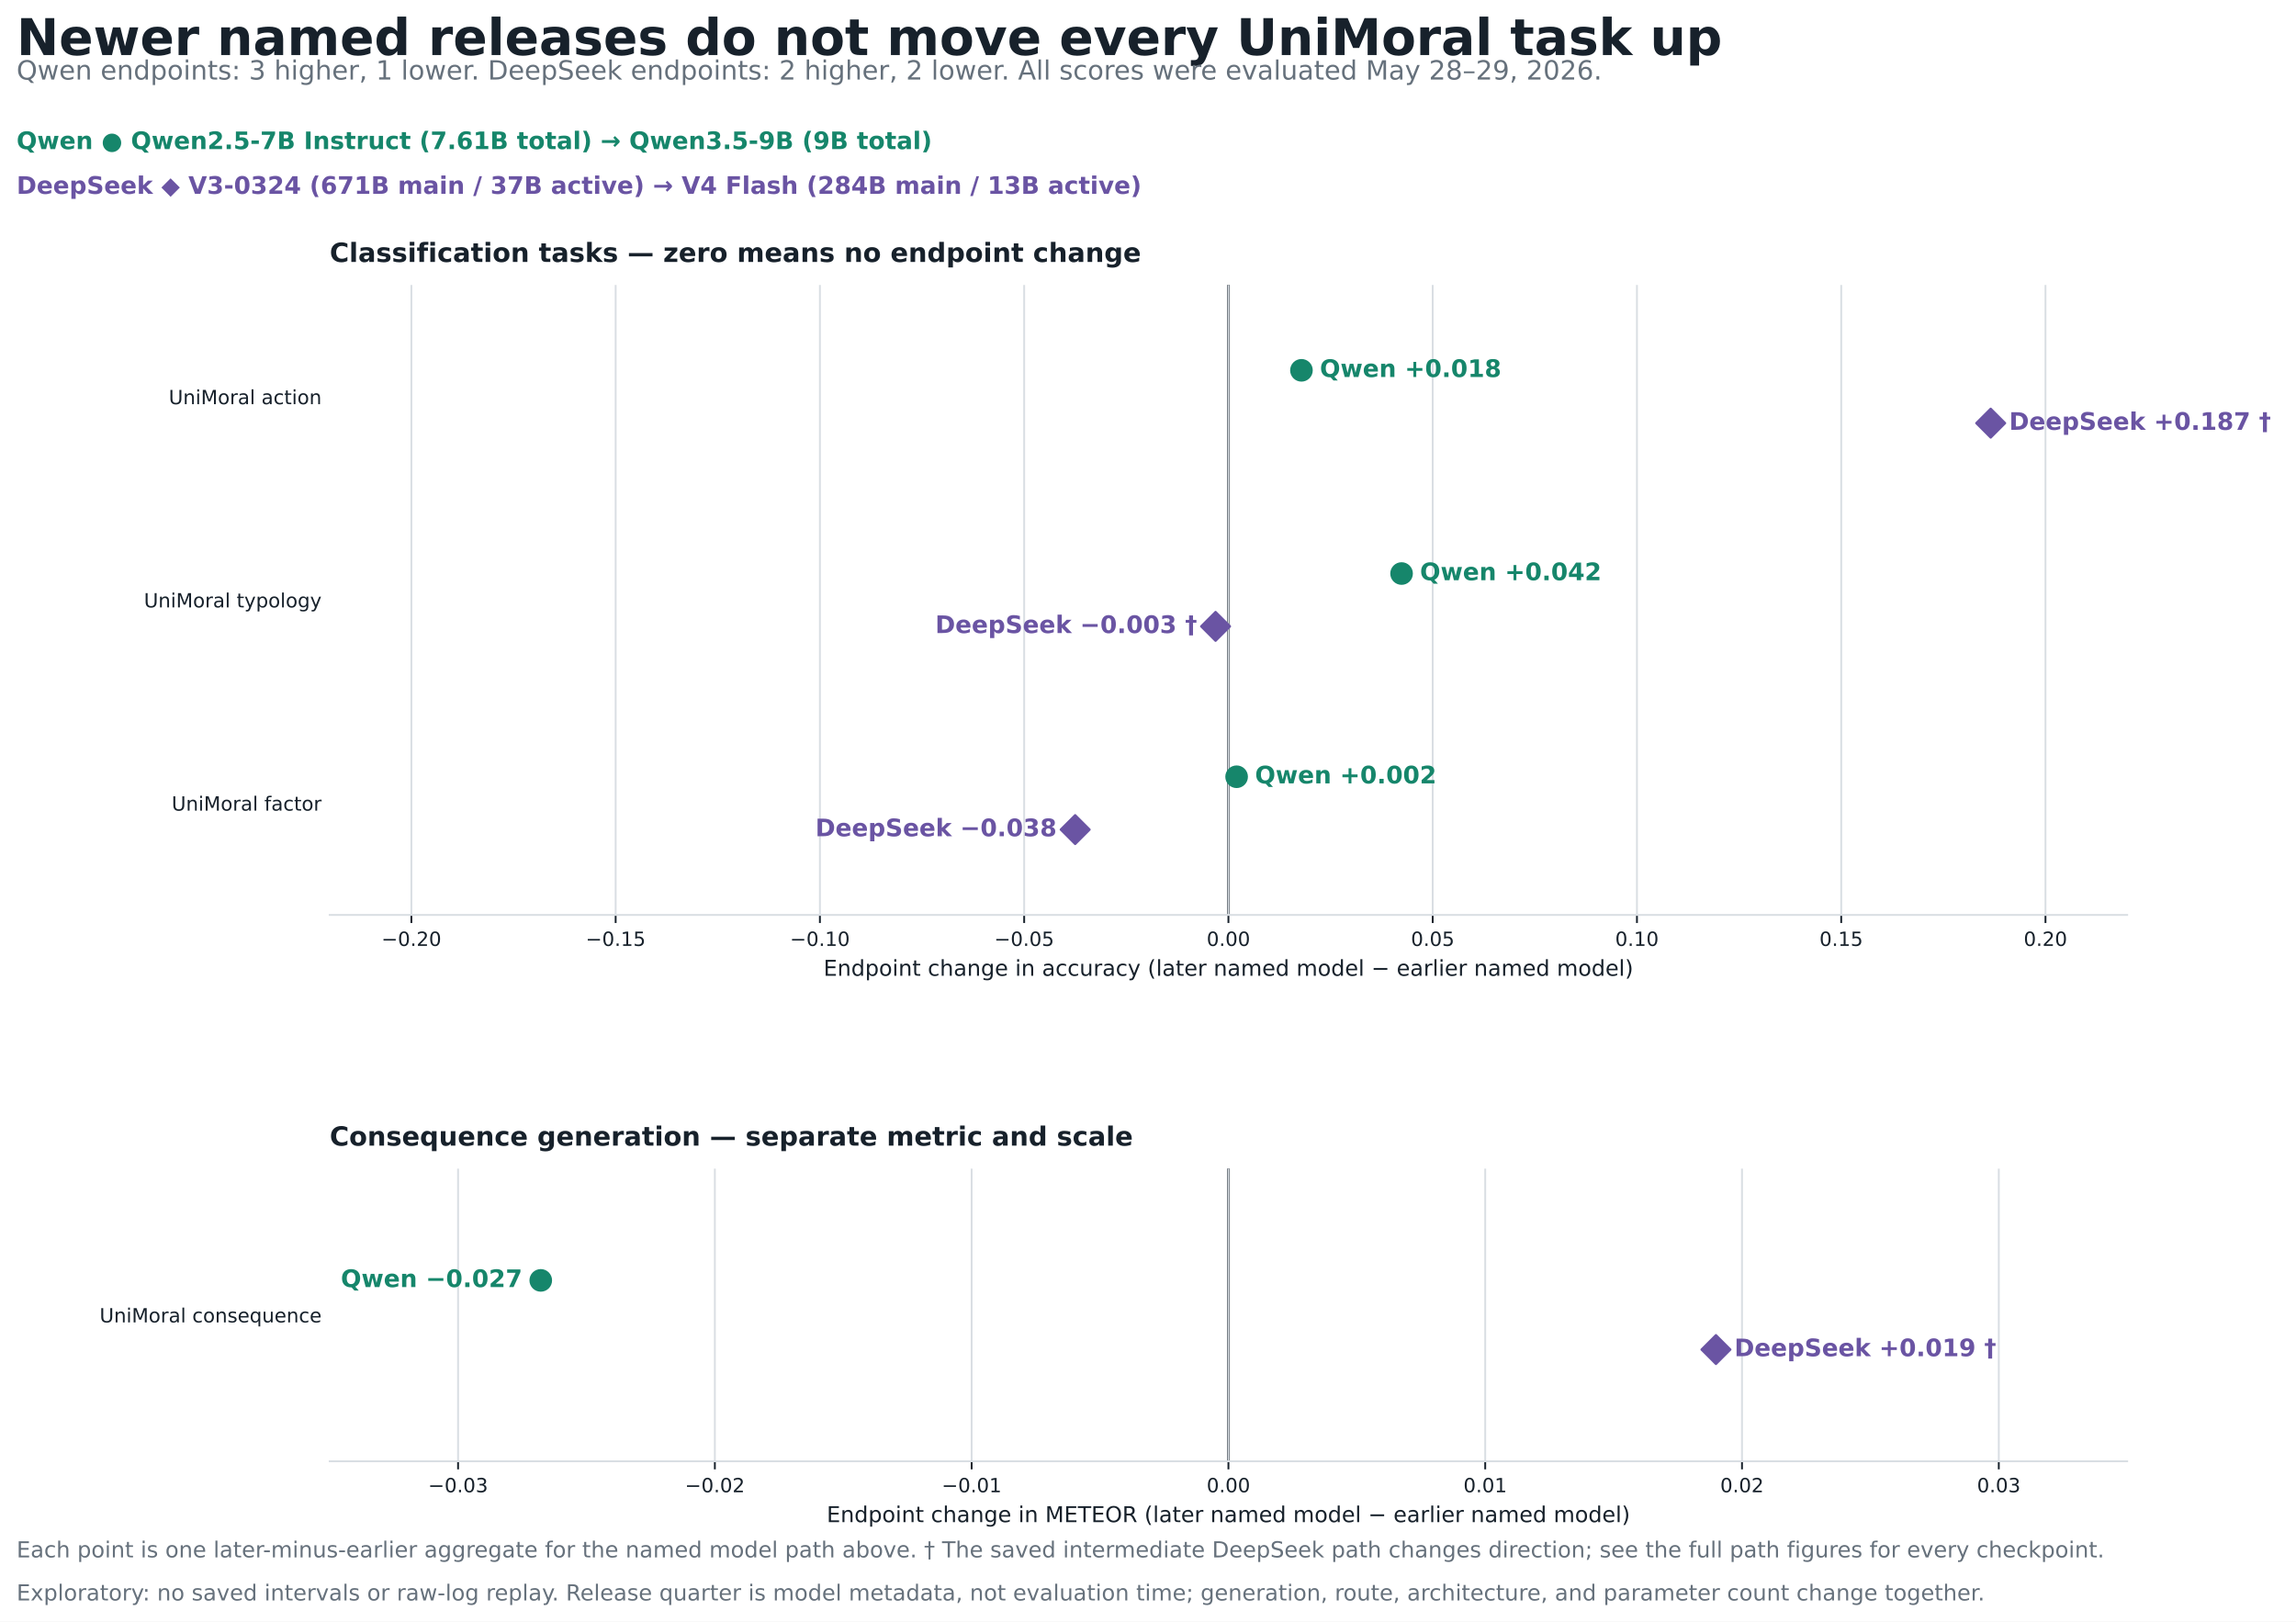
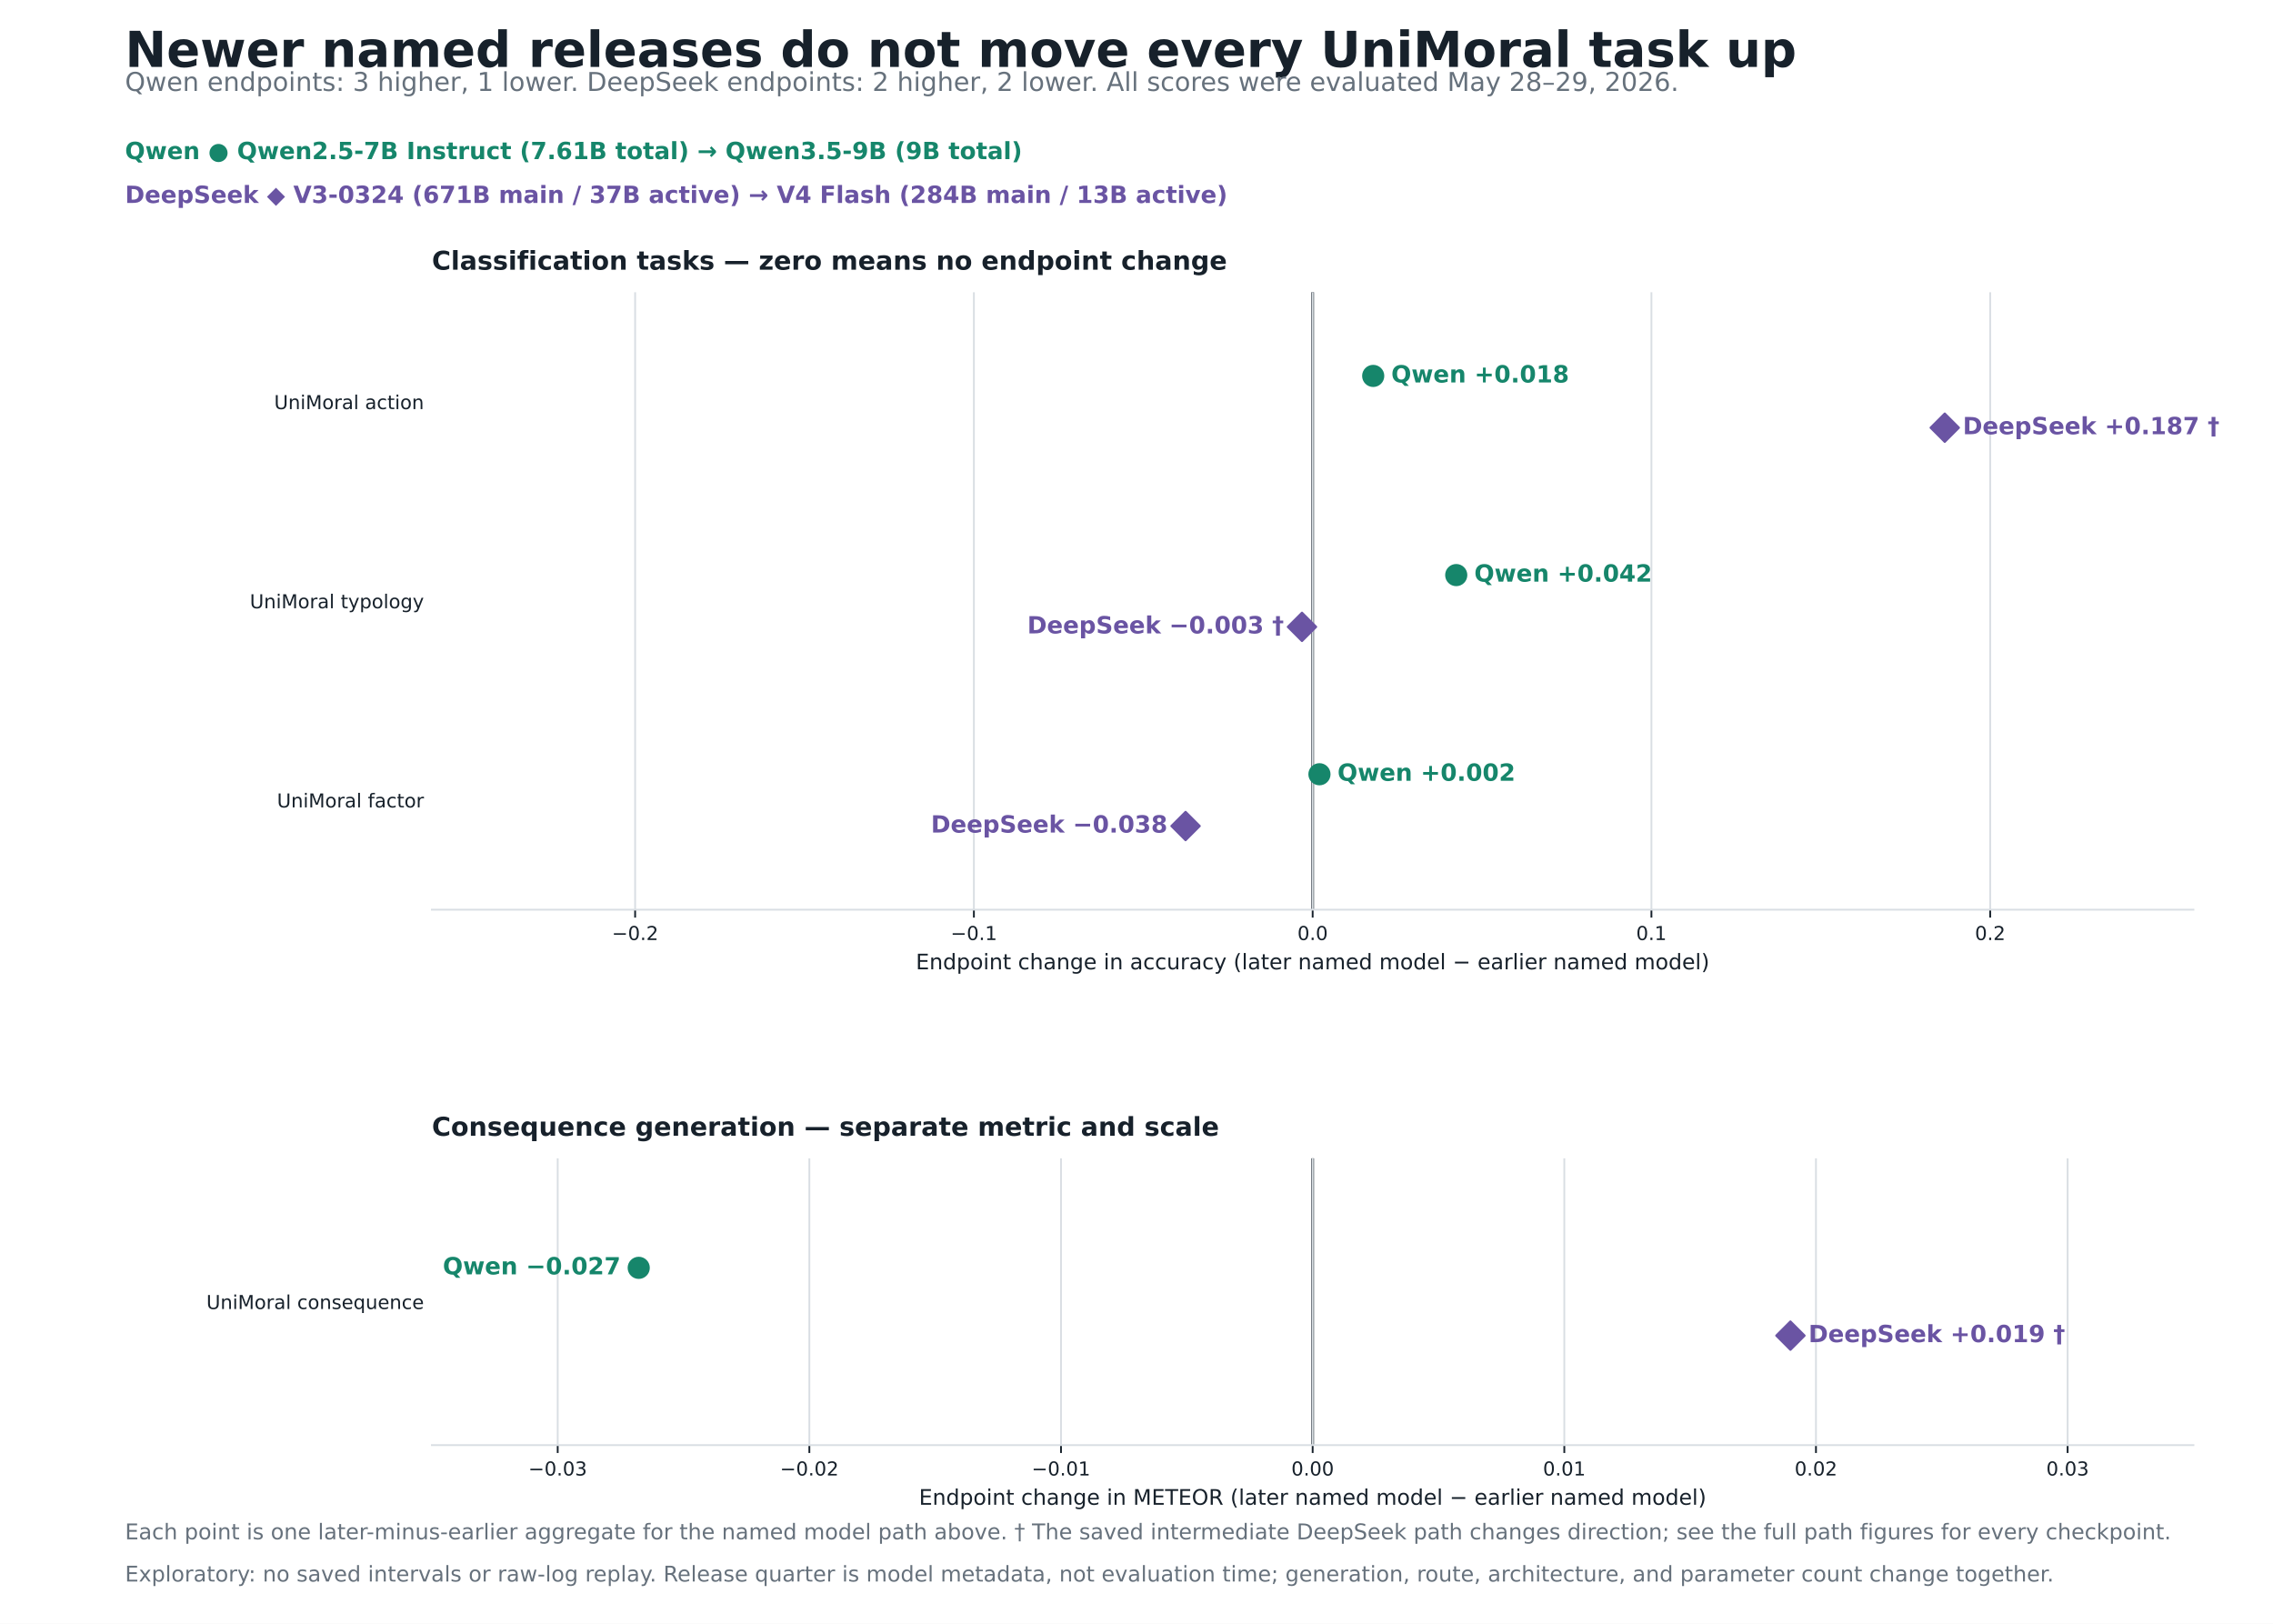
- <svg xmlns="http://www.w3.org/2000/svg" xmlns:xlink="http://www.w3.org/1999/xlink" width="997.851pt" height="704.716pt" viewBox="0 0 997.851 704.716" version="1.1">
+ <svg xmlns="http://www.w3.org/2000/svg" xmlns:xlink="http://www.w3.org/1999/xlink" width="1008pt" height="720pt" viewBox="0 0 1008 720" version="1.1">
  <defs>
    <style type="text/css">*{stroke-linejoin: round; stroke-linecap: butt}</style>
  </defs>
  <g id="figure_1">
    <g id="patch_1">
-       <path d="M 0 704.716  L 997.851 704.716  L 997.851 0  L 0 0  z " style="fill: #ffffff" />
+       <path d="M 0 720 L 1008 720 L 1008 0 L 0 0 z " style="fill: #ffffff" />
    </g>
    <g id="axes_1">
      <g id="patch_2">
-         <path d="M 143.28 397.61  L 924.48 397.61  L 924.48 123.84  L 143.28 123.84  z " style="fill: #ffffff" />
+         <path d="M 191.52 403.37 L 972.72 403.37 L 972.72 129.6 L 191.52 129.6 z " style="fill: #ffffff" />
      </g>
      <g id="line2d_1">
-         <path d="M 533.88 397.61  L 533.88 123.84  " clip-path="url(#p465f170428)" style="fill: none; stroke: #17212b; stroke-width: 1.2; stroke-linecap: square" />
+         <path d="M 582.12 403.37 L 582.12 129.6 " clip-path="url(#pdfab50eb1a)" style="fill: none; stroke: #17212b; stroke-width: 1.2; stroke-linecap: square" />
      </g>
      <g id="matplotlib.axis_1">
        <g id="xtick_1">
          <g id="line2d_2">
-             <path d="M 178.789 397.61  L 178.789 123.84  " clip-path="url(#p465f170428)" style="fill: none; stroke: #d9dee3; stroke-width: 0.8; stroke-linecap: square" />
+             <path d="M 281.658 403.37 L 281.658 129.6 " clip-path="url(#pdfab50eb1a)" style="fill: none; stroke: #d9dee3; stroke-width: 0.8; stroke-linecap: square" />
          </g>
          <g id="line2d_3">
            <defs>
-               <path id="m598a1e5c5a" d="M 0 0  L 0 3.5  " style="stroke: #17212b; stroke-width: 0.8" />
+               <path id="m598a1e5c5a" d="M 0 0 L 0 3.5 " style="stroke: #17212b; stroke-width: 0.8" />
            </defs>
            <g>
-               <use xlink:href="#m598a1e5c5a" x="178.789" y="397.61" style="fill: #17212b; stroke: #17212b; stroke-width: 0.8" />
+               <use xlink:href="#m598a1e5c5a" x="281.658" y="403.37" style="fill: #17212b; stroke: #17212b; stroke-width: 0.8" />
            </g>
          </g>
          <g id="text_1">
-             <text style="fill: #17212b; font: 8.5px 'DejaVu Sans'; text-anchor: middle" x="178.789" y="411.069" transform="rotate(-0 178.7891 411.0691)">−0.20</text>
+             <text style="fill: #17212b; font: 8.5px 'DejaVu Sans'; text-anchor: middle" x="281.658" y="416.829" transform="rotate(-0 281.6585 416.8291)">−0.2</text>
          </g>
        </g>
        <g id="xtick_2">
          <g id="line2d_4">
-             <path d="M 267.562 397.61  L 267.562 123.84  " clip-path="url(#p465f170428)" style="fill: none; stroke: #d9dee3; stroke-width: 0.8; stroke-linecap: square" />
+             <path d="M 431.889 403.37 L 431.889 129.6 " clip-path="url(#pdfab50eb1a)" style="fill: none; stroke: #d9dee3; stroke-width: 0.8; stroke-linecap: square" />
          </g>
          <g id="line2d_5">
            <g>
-               <use xlink:href="#m598a1e5c5a" x="267.562" y="397.61" style="fill: #17212b; stroke: #17212b; stroke-width: 0.8" />
+               <use xlink:href="#m598a1e5c5a" x="431.889" y="403.37" style="fill: #17212b; stroke: #17212b; stroke-width: 0.8" />
            </g>
          </g>
          <g id="text_2">
-             <text style="fill: #17212b; font: 8.5px 'DejaVu Sans'; text-anchor: middle" x="267.562" y="411.069" transform="rotate(-0 267.5618 411.0691)">−0.15</text>
+             <text style="fill: #17212b; font: 8.5px 'DejaVu Sans'; text-anchor: middle" x="431.889" y="416.829" transform="rotate(-0 431.8892 416.8291)">−0.1</text>
          </g>
        </g>
        <g id="xtick_3">
          <g id="line2d_6">
-             <path d="M 356.335 397.61  L 356.335 123.84  " clip-path="url(#p465f170428)" style="fill: none; stroke: #d9dee3; stroke-width: 0.8; stroke-linecap: square" />
+             <path d="M 582.12 403.37 L 582.12 129.6 " clip-path="url(#pdfab50eb1a)" style="fill: none; stroke: #d9dee3; stroke-width: 0.8; stroke-linecap: square" />
          </g>
          <g id="line2d_7">
            <g>
-               <use xlink:href="#m598a1e5c5a" x="356.335" y="397.61" style="fill: #17212b; stroke: #17212b; stroke-width: 0.8" />
+               <use xlink:href="#m598a1e5c5a" x="582.12" y="403.37" style="fill: #17212b; stroke: #17212b; stroke-width: 0.8" />
            </g>
          </g>
          <g id="text_3">
-             <text style="fill: #17212b; font: 8.5px 'DejaVu Sans'; text-anchor: middle" x="356.335" y="411.069" transform="rotate(-0 356.3345 411.0691)">−0.10</text>
+             <text style="fill: #17212b; font: 8.5px 'DejaVu Sans'; text-anchor: middle" x="582.12" y="416.829" transform="rotate(-0 582.12 416.8291)">0.0</text>
          </g>
        </g>
        <g id="xtick_4">
          <g id="line2d_8">
-             <path d="M 445.107 397.61  L 445.107 123.84  " clip-path="url(#p465f170428)" style="fill: none; stroke: #d9dee3; stroke-width: 0.8; stroke-linecap: square" />
+             <path d="M 732.351 403.37 L 732.351 129.6 " clip-path="url(#pdfab50eb1a)" style="fill: none; stroke: #d9dee3; stroke-width: 0.8; stroke-linecap: square" />
          </g>
          <g id="line2d_9">
            <g>
-               <use xlink:href="#m598a1e5c5a" x="445.107" y="397.61" style="fill: #17212b; stroke: #17212b; stroke-width: 0.8" />
+               <use xlink:href="#m598a1e5c5a" x="732.351" y="403.37" style="fill: #17212b; stroke: #17212b; stroke-width: 0.8" />
            </g>
          </g>
          <g id="text_4">
-             <text style="fill: #17212b; font: 8.5px 'DejaVu Sans'; text-anchor: middle" x="445.107" y="411.069" transform="rotate(-0 445.1073 411.0691)">−0.05</text>
+             <text style="fill: #17212b; font: 8.5px 'DejaVu Sans'; text-anchor: middle" x="732.351" y="416.829" transform="rotate(-0 732.3508 416.8291)">0.1</text>
          </g>
        </g>
        <g id="xtick_5">
          <g id="line2d_10">
-             <path d="M 533.88 397.61  L 533.88 123.84  " clip-path="url(#p465f170428)" style="fill: none; stroke: #d9dee3; stroke-width: 0.8; stroke-linecap: square" />
+             <path d="M 882.582 403.37 L 882.582 129.6 " clip-path="url(#pdfab50eb1a)" style="fill: none; stroke: #d9dee3; stroke-width: 0.8; stroke-linecap: square" />
          </g>
          <g id="line2d_11">
            <g>
-               <use xlink:href="#m598a1e5c5a" x="533.88" y="397.61" style="fill: #17212b; stroke: #17212b; stroke-width: 0.8" />
+               <use xlink:href="#m598a1e5c5a" x="882.582" y="403.37" style="fill: #17212b; stroke: #17212b; stroke-width: 0.8" />
            </g>
          </g>
          <g id="text_5">
-             <text style="fill: #17212b; font: 8.5px 'DejaVu Sans'; text-anchor: middle" x="533.88" y="411.069" transform="rotate(-0 533.88 411.0691)">0.00</text>
-           </g>
-         </g>
-         <g id="xtick_6">
-           <g id="line2d_12">
-             <path d="M 622.653 397.61  L 622.653 123.84  " clip-path="url(#p465f170428)" style="fill: none; stroke: #d9dee3; stroke-width: 0.8; stroke-linecap: square" />
-           </g>
-           <g id="line2d_13">
-             <g>
-               <use xlink:href="#m598a1e5c5a" x="622.653" y="397.61" style="fill: #17212b; stroke: #17212b; stroke-width: 0.8" />
-             </g>
-           </g>
-           <g id="text_6">
-             <text style="fill: #17212b; font: 8.5px 'DejaVu Sans'; text-anchor: middle" x="622.653" y="411.069" transform="rotate(-0 622.6527 411.0691)">0.05</text>
-           </g>
-         </g>
-         <g id="xtick_7">
-           <g id="line2d_14">
-             <path d="M 711.425 397.61  L 711.425 123.84  " clip-path="url(#p465f170428)" style="fill: none; stroke: #d9dee3; stroke-width: 0.8; stroke-linecap: square" />
-           </g>
-           <g id="line2d_15">
-             <g>
-               <use xlink:href="#m598a1e5c5a" x="711.425" y="397.61" style="fill: #17212b; stroke: #17212b; stroke-width: 0.8" />
-             </g>
-           </g>
-           <g id="text_7">
-             <text style="fill: #17212b; font: 8.5px 'DejaVu Sans'; text-anchor: middle" x="711.425" y="411.069" transform="rotate(-0 711.4255 411.0691)">0.10</text>
-           </g>
-         </g>
-         <g id="xtick_8">
-           <g id="line2d_16">
-             <path d="M 800.198 397.61  L 800.198 123.84  " clip-path="url(#p465f170428)" style="fill: none; stroke: #d9dee3; stroke-width: 0.8; stroke-linecap: square" />
-           </g>
-           <g id="line2d_17">
-             <g>
-               <use xlink:href="#m598a1e5c5a" x="800.198" y="397.61" style="fill: #17212b; stroke: #17212b; stroke-width: 0.8" />
-             </g>
-           </g>
-           <g id="text_8">
-             <text style="fill: #17212b; font: 8.5px 'DejaVu Sans'; text-anchor: middle" x="800.198" y="411.069" transform="rotate(-0 800.1982 411.0691)">0.15</text>
-           </g>
-         </g>
-         <g id="xtick_9">
-           <g id="line2d_18">
-             <path d="M 888.971 397.61  L 888.971 123.84  " clip-path="url(#p465f170428)" style="fill: none; stroke: #d9dee3; stroke-width: 0.8; stroke-linecap: square" />
-           </g>
-           <g id="line2d_19">
-             <g>
-               <use xlink:href="#m598a1e5c5a" x="888.971" y="397.61" style="fill: #17212b; stroke: #17212b; stroke-width: 0.8" />
-             </g>
-           </g>
-           <g id="text_9">
-             <text style="fill: #17212b; font: 8.5px 'DejaVu Sans'; text-anchor: middle" x="888.971" y="411.069" transform="rotate(-0 888.9709 411.0691)">0.20</text>
-           </g>
-         </g>
-         <g id="text_10">
-           <text style="fill: #17212b; font: 9.5px 'DejaVu Sans'; text-anchor: middle" x="533.88" y="424.055" transform="rotate(-0 533.88 424.0553)">Endpoint change in accuracy  (later named model − earlier named model)</text>
+             <text style="fill: #17212b; font: 8.5px 'DejaVu Sans'; text-anchor: middle" x="882.582" y="416.829" transform="rotate(-0 882.5815 416.8291)">0.2</text>
+           </g>
+         </g>
+         <g id="text_6">
+           <text style="fill: #17212b; font: 9.5px 'DejaVu Sans'; text-anchor: middle" x="582.12" y="429.815" transform="rotate(-0 582.12 429.8153)">Endpoint change in accuracy  (later named model − earlier named model)</text>
        </g>
      </g>
      <g id="matplotlib.axis_2">
        <g id="ytick_1">
-           <g id="line2d_20" />
-           <g id="text_11">
-             <text style="fill: #17212b; font: 8.5px 'DejaVu Sans'; text-anchor: end" x="139.78" y="175.642" transform="rotate(-0 139.78 175.6415)">UniMoral action</text>
+           <g id="line2d_12" />
+           <g id="text_7">
+             <text style="fill: #17212b; font: 8.5px 'DejaVu Sans'; text-anchor: end" x="188.02" y="181.402" transform="rotate(-0 188.02 181.4015)">UniMoral action</text>
          </g>
        </g>
        <g id="ytick_2">
-           <g id="line2d_21" />
-           <g id="text_12">
-             <text style="fill: #17212b; font: 8.5px 'DejaVu Sans'; text-anchor: end" x="139.78" y="263.955" transform="rotate(-0 139.78 263.9545)">UniMoral typology</text>
+           <g id="line2d_13" />
+           <g id="text_8">
+             <text style="fill: #17212b; font: 8.5px 'DejaVu Sans'; text-anchor: end" x="188.02" y="269.715" transform="rotate(-0 188.02 269.7145)">UniMoral typology</text>
          </g>
        </g>
        <g id="ytick_3">
-           <g id="line2d_22" />
-           <g id="text_13">
-             <text style="fill: #17212b; font: 8.5px 'DejaVu Sans'; text-anchor: end" x="139.78" y="352.268" transform="rotate(-0 139.78 352.2676)">UniMoral factor</text>
+           <g id="line2d_14" />
+           <g id="text_9">
+             <text style="fill: #17212b; font: 8.5px 'DejaVu Sans'; text-anchor: end" x="188.02" y="358.028" transform="rotate(-0 188.02 358.0276)">UniMoral factor</text>
          </g>
        </g>
      </g>
      <g id="patch_3">
-         <path d="M 143.28 397.61  L 924.48 397.61  " style="fill: none; stroke: #d9dee3; stroke-width: 0.8; stroke-linejoin: miter; stroke-linecap: square" />
+         <path d="M 191.52 403.37 L 972.72 403.37 " style="fill: none; stroke: #d9dee3; stroke-width: 0.8; stroke-linejoin: miter; stroke-linecap: square" />
      </g>
      <g id="PathCollection_1">
        <defs>
-           <path id="medcc55476d" d="M -0 6.245  L 6.245 0  L 0 -6.245  L -6.245 -0  z " style="stroke: #6a54a3" />
+           <path id="medcc55476d" d="M -0 6.245 L 6.245 0 L 0 -6.245 L -6.245 -0 z " style="stroke: #6a54a3" />
        </defs>
-         <g clip-path="url(#p465f170428)">
-           <use xlink:href="#medcc55476d" x="865.161" y="183.893" style="fill: #6a54a3; stroke: #6a54a3" />
+         <g clip-path="url(#pdfab50eb1a)">
+           <use xlink:href="#medcc55476d" x="862.434" y="189.653" style="fill: #6a54a3; stroke: #6a54a3" />
        </g>
      </g>
      <g id="release-answer-point-label-unimoral-action-prediction--deepseek">
-         <text style="fill: #6a54a3; font: 700 10.5px 'DejaVu Sans'; text-anchor: start" x="873.161" y="186.79" transform="rotate(-0 873.1607 186.7902)">DeepSeek +0.187  †</text>
+         <text style="fill: #6a54a3; font: 700 10.5px 'DejaVu Sans'; text-anchor: start" x="870.434" y="192.55" transform="rotate(-0 870.4345 192.5502)">DeepSeek +0.187  †</text>
      </g>
      <g id="PathCollection_2">
-         <g clip-path="url(#p465f170428)">
-           <use xlink:href="#medcc55476d" x="467.275" y="360.519" style="fill: #6a54a3; stroke: #6a54a3" />
+         <g clip-path="url(#pdfab50eb1a)">
+           <use xlink:href="#medcc55476d" x="525.762" y="366.279" style="fill: #6a54a3; stroke: #6a54a3" />
        </g>
      </g>
      <g id="release-answer-point-label-unimoral-factor-attribution--deepseek">
-         <text style="fill: #6a54a3; font: 700 10.5px 'DejaVu Sans'; text-anchor: end" x="459.275" y="363.416" transform="rotate(-0 459.275 363.4163)">DeepSeek −0.038</text>
+         <text style="fill: #6a54a3; font: 700 10.5px 'DejaVu Sans'; text-anchor: end" x="517.762" y="369.176" transform="rotate(-0 517.762 369.1763)">DeepSeek −0.038</text>
      </g>
      <g id="PathCollection_3">
-         <g clip-path="url(#p465f170428)">
-           <use xlink:href="#medcc55476d" x="528.287" y="272.206" style="fill: #6a54a3; stroke: #6a54a3" />
+         <g clip-path="url(#pdfab50eb1a)">
+           <use xlink:href="#medcc55476d" x="577.388" y="277.966" style="fill: #6a54a3; stroke: #6a54a3" />
        </g>
      </g>
      <g id="release-answer-point-label-unimoral-moral-typology--deepseek">
-         <text style="fill: #6a54a3; font: 700 10.5px 'DejaVu Sans'; text-anchor: end" x="520.287" y="275.103" transform="rotate(-0 520.2872 275.1032)">DeepSeek −0.003  †</text>
+         <text style="fill: #6a54a3; font: 700 10.5px 'DejaVu Sans'; text-anchor: end" x="569.388" y="280.863" transform="rotate(-0 569.3876 280.8632)">DeepSeek −0.003  †</text>
      </g>
      <g id="PathCollection_4">
        <defs>
-           <path id="m0a4e9df70c" d="M 0 4.416  C 1.171 4.416 2.294 3.951 3.122 3.122  C 3.951 2.294 4.416 1.171 4.416 0  C 4.416 -1.171 3.951 -2.294 3.122 -3.122  C 2.294 -3.951 1.171 -4.416 0 -4.416  C -1.171 -4.416 -2.294 -3.951 -3.122 -3.122  C -3.951 -2.294 -4.416 -1.171 -4.416 0  C -4.416 1.171 -3.951 2.294 -3.122 3.122  C -2.294 3.951 -1.171 4.416 0 4.416  z " style="stroke: #16866b" />
+           <path id="m0a4e9df70c" d="M 0 4.416 C 1.171 4.416 2.294 3.951 3.122 3.122 C 3.951 2.294 4.416 1.171 4.416 0 C 4.416 -1.171 3.951 -2.294 3.122 -3.122 C 2.294 -3.951 1.171 -4.416 0 -4.416 C -1.171 -4.416 -2.294 -3.951 -3.122 -3.122 C -3.951 -2.294 -4.416 -1.171 -4.416 0 C -4.416 1.171 -3.951 2.294 -3.122 3.122 C -2.294 3.951 -1.171 4.416 0 4.416 z " style="stroke: #16866b" />
        </defs>
-         <g clip-path="url(#p465f170428)">
-           <use xlink:href="#m0a4e9df70c" x="565.613" y="160.931" style="fill: #16866b; stroke: #16866b" />
+         <g clip-path="url(#pdfab50eb1a)">
+           <use xlink:href="#m0a4e9df70c" x="608.971" y="166.691" style="fill: #16866b; stroke: #16866b" />
        </g>
      </g>
      <g id="release-answer-point-label-unimoral-action-prediction--qwen">
-         <text style="fill: #16866b; font: 700 10.5px 'DejaVu Sans'; text-anchor: start" x="573.613" y="163.829" transform="rotate(-0 573.6134 163.8288)">Qwen +0.018</text>
+         <text style="fill: #16866b; font: 700 10.5px 'DejaVu Sans'; text-anchor: start" x="616.971" y="169.589" transform="rotate(-0 616.9714 169.5888)">Qwen +0.018</text>
      </g>
      <g id="PathCollection_5">
-         <g clip-path="url(#p465f170428)">
-           <use xlink:href="#m0a4e9df70c" x="537.439" y="337.558" style="fill: #16866b; stroke: #16866b" />
+         <g clip-path="url(#pdfab50eb1a)">
+           <use xlink:href="#m0a4e9df70c" x="585.131" y="343.318" style="fill: #16866b; stroke: #16866b" />
        </g>
      </g>
      <g id="release-answer-point-label-unimoral-factor-attribution--qwen">
-         <text style="fill: #16866b; font: 700 10.5px 'DejaVu Sans'; text-anchor: start" x="545.439" y="340.455" transform="rotate(-0 545.439 340.4549)">Qwen +0.002</text>
+         <text style="fill: #16866b; font: 700 10.5px 'DejaVu Sans'; text-anchor: start" x="593.131" y="346.215" transform="rotate(-0 593.1315 346.2149)">Qwen +0.002</text>
      </g>
      <g id="PathCollection_6">
-         <g clip-path="url(#p465f170428)">
-           <use xlink:href="#m0a4e9df70c" x="609.128" y="249.245" style="fill: #16866b; stroke: #16866b" />
+         <g clip-path="url(#pdfab50eb1a)">
+           <use xlink:href="#m0a4e9df70c" x="645.792" y="255.005" style="fill: #16866b; stroke: #16866b" />
        </g>
      </g>
      <g id="release-answer-point-label-unimoral-moral-typology--qwen">
-         <text style="fill: #16866b; font: 700 10.5px 'DejaVu Sans'; text-anchor: start" x="617.128" y="252.142" transform="rotate(-0 617.1284 252.1419)">Qwen +0.042</text>
-       </g>
-       <g id="text_14">
-         <text style="fill: #17212b; font: 700 11.5px 'DejaVu Sans'; text-anchor: start" x="143.28" y="113.84" transform="rotate(-0 143.28 113.84)">Classification tasks — zero means no endpoint change</text>
+         <text style="fill: #16866b; font: 700 10.5px 'DejaVu Sans'; text-anchor: start" x="653.792" y="257.902" transform="rotate(-0 653.7917 257.9019)">Qwen +0.042</text>
+       </g>
+       <g id="text_10">
+         <text style="fill: #17212b; font: 700 11.5px 'DejaVu Sans'; text-anchor: start" x="191.52" y="119.6" transform="rotate(-0 191.52 119.6)">Classification tasks — zero means no endpoint change</text>
      </g>
    </g>
    <g id="axes_2">
      <g id="patch_4">
-         <path d="M 143.28 635.04  L 924.48 635.04  L 924.48 507.869  L 143.28 507.869  z " style="fill: #ffffff" />
-       </g>
-       <g id="line2d_23">
-         <path d="M 533.88 635.04  L 533.88 507.869  " clip-path="url(#paa4223f28f)" style="fill: none; stroke: #17212b; stroke-width: 1.2; stroke-linecap: square" />
+         <path d="M 191.52 640.8 L 972.72 640.8 L 972.72 513.629 L 191.52 513.629 z " style="fill: #ffffff" />
+       </g>
+       <g id="line2d_15">
+         <path d="M 582.12 640.8 L 582.12 513.629 " clip-path="url(#pa9b2533785)" style="fill: none; stroke: #17212b; stroke-width: 1.2; stroke-linecap: square" />
      </g>
      <g id="matplotlib.axis_3">
+         <g id="xtick_6">
+           <g id="line2d_16">
+             <path d="M 247.32 640.8 L 247.32 513.629 " clip-path="url(#pa9b2533785)" style="fill: none; stroke: #d9dee3; stroke-width: 0.8; stroke-linecap: square" />
+           </g>
+           <g id="line2d_17">
+             <g>
+               <use xlink:href="#m598a1e5c5a" x="247.32" y="640.8" style="fill: #17212b; stroke: #17212b; stroke-width: 0.8" />
+             </g>
+           </g>
+           <g id="text_11">
+             <text style="fill: #17212b; font: 8.5px 'DejaVu Sans'; text-anchor: middle" x="247.32" y="654.259" transform="rotate(-0 247.32 654.2587)">−0.03</text>
+           </g>
+         </g>
+         <g id="xtick_7">
+           <g id="line2d_18">
+             <path d="M 358.92 640.8 L 358.92 513.629 " clip-path="url(#pa9b2533785)" style="fill: none; stroke: #d9dee3; stroke-width: 0.8; stroke-linecap: square" />
+           </g>
+           <g id="line2d_19">
+             <g>
+               <use xlink:href="#m598a1e5c5a" x="358.92" y="640.8" style="fill: #17212b; stroke: #17212b; stroke-width: 0.8" />
+             </g>
+           </g>
+           <g id="text_12">
+             <text style="fill: #17212b; font: 8.5px 'DejaVu Sans'; text-anchor: middle" x="358.92" y="654.259" transform="rotate(-0 358.92 654.2587)">−0.02</text>
+           </g>
+         </g>
+         <g id="xtick_8">
+           <g id="line2d_20">
+             <path d="M 470.52 640.8 L 470.52 513.629 " clip-path="url(#pa9b2533785)" style="fill: none; stroke: #d9dee3; stroke-width: 0.8; stroke-linecap: square" />
+           </g>
+           <g id="line2d_21">
+             <g>
+               <use xlink:href="#m598a1e5c5a" x="470.52" y="640.8" style="fill: #17212b; stroke: #17212b; stroke-width: 0.8" />
+             </g>
+           </g>
+           <g id="text_13">
+             <text style="fill: #17212b; font: 8.5px 'DejaVu Sans'; text-anchor: middle" x="470.52" y="654.259" transform="rotate(-0 470.52 654.2587)">−0.01</text>
+           </g>
+         </g>
+         <g id="xtick_9">
+           <g id="line2d_22">
+             <path d="M 582.12 640.8 L 582.12 513.629 " clip-path="url(#pa9b2533785)" style="fill: none; stroke: #d9dee3; stroke-width: 0.8; stroke-linecap: square" />
+           </g>
+           <g id="line2d_23">
+             <g>
+               <use xlink:href="#m598a1e5c5a" x="582.12" y="640.8" style="fill: #17212b; stroke: #17212b; stroke-width: 0.8" />
+             </g>
+           </g>
+           <g id="text_14">
+             <text style="fill: #17212b; font: 8.5px 'DejaVu Sans'; text-anchor: middle" x="582.12" y="654.259" transform="rotate(-0 582.12 654.2587)">0.00</text>
+           </g>
+         </g>
        <g id="xtick_10">
          <g id="line2d_24">
-             <path d="M 199.08 635.04  L 199.08 507.869  " clip-path="url(#paa4223f28f)" style="fill: none; stroke: #d9dee3; stroke-width: 0.8; stroke-linecap: square" />
+             <path d="M 693.72 640.8 L 693.72 513.629 " clip-path="url(#pa9b2533785)" style="fill: none; stroke: #d9dee3; stroke-width: 0.8; stroke-linecap: square" />
          </g>
          <g id="line2d_25">
            <g>
-               <use xlink:href="#m598a1e5c5a" x="199.08" y="635.04" style="fill: #17212b; stroke: #17212b; stroke-width: 0.8" />
+               <use xlink:href="#m598a1e5c5a" x="693.72" y="640.8" style="fill: #17212b; stroke: #17212b; stroke-width: 0.8" />
            </g>
          </g>
          <g id="text_15">
-             <text style="fill: #17212b; font: 8.5px 'DejaVu Sans'; text-anchor: middle" x="199.08" y="648.499" transform="rotate(-0 199.08 648.4987)">−0.03</text>
+             <text style="fill: #17212b; font: 8.5px 'DejaVu Sans'; text-anchor: middle" x="693.72" y="654.259" transform="rotate(-0 693.72 654.2587)">0.01</text>
          </g>
        </g>
        <g id="xtick_11">
          <g id="line2d_26">
-             <path d="M 310.68 635.04  L 310.68 507.869  " clip-path="url(#paa4223f28f)" style="fill: none; stroke: #d9dee3; stroke-width: 0.8; stroke-linecap: square" />
+             <path d="M 805.32 640.8 L 805.32 513.629 " clip-path="url(#pa9b2533785)" style="fill: none; stroke: #d9dee3; stroke-width: 0.8; stroke-linecap: square" />
          </g>
          <g id="line2d_27">
            <g>
-               <use xlink:href="#m598a1e5c5a" x="310.68" y="635.04" style="fill: #17212b; stroke: #17212b; stroke-width: 0.8" />
+               <use xlink:href="#m598a1e5c5a" x="805.32" y="640.8" style="fill: #17212b; stroke: #17212b; stroke-width: 0.8" />
            </g>
          </g>
          <g id="text_16">
-             <text style="fill: #17212b; font: 8.5px 'DejaVu Sans'; text-anchor: middle" x="310.68" y="648.499" transform="rotate(-0 310.68 648.4987)">−0.02</text>
+             <text style="fill: #17212b; font: 8.5px 'DejaVu Sans'; text-anchor: middle" x="805.32" y="654.259" transform="rotate(-0 805.32 654.2587)">0.02</text>
          </g>
        </g>
        <g id="xtick_12">
          <g id="line2d_28">
-             <path d="M 422.28 635.04  L 422.28 507.869  " clip-path="url(#paa4223f28f)" style="fill: none; stroke: #d9dee3; stroke-width: 0.8; stroke-linecap: square" />
+             <path d="M 916.92 640.8 L 916.92 513.629 " clip-path="url(#pa9b2533785)" style="fill: none; stroke: #d9dee3; stroke-width: 0.8; stroke-linecap: square" />
          </g>
          <g id="line2d_29">
            <g>
-               <use xlink:href="#m598a1e5c5a" x="422.28" y="635.04" style="fill: #17212b; stroke: #17212b; stroke-width: 0.8" />
+               <use xlink:href="#m598a1e5c5a" x="916.92" y="640.8" style="fill: #17212b; stroke: #17212b; stroke-width: 0.8" />
            </g>
          </g>
          <g id="text_17">
-             <text style="fill: #17212b; font: 8.5px 'DejaVu Sans'; text-anchor: middle" x="422.28" y="648.499" transform="rotate(-0 422.28 648.4987)">−0.01</text>
-           </g>
-         </g>
-         <g id="xtick_13">
-           <g id="line2d_30">
-             <path d="M 533.88 635.04  L 533.88 507.869  " clip-path="url(#paa4223f28f)" style="fill: none; stroke: #d9dee3; stroke-width: 0.8; stroke-linecap: square" />
-           </g>
-           <g id="line2d_31">
-             <g>
-               <use xlink:href="#m598a1e5c5a" x="533.88" y="635.04" style="fill: #17212b; stroke: #17212b; stroke-width: 0.8" />
-             </g>
-           </g>
-           <g id="text_18">
-             <text style="fill: #17212b; font: 8.5px 'DejaVu Sans'; text-anchor: middle" x="533.88" y="648.499" transform="rotate(-0 533.88 648.4987)">0.00</text>
-           </g>
-         </g>
-         <g id="xtick_14">
-           <g id="line2d_32">
-             <path d="M 645.48 635.04  L 645.48 507.869  " clip-path="url(#paa4223f28f)" style="fill: none; stroke: #d9dee3; stroke-width: 0.8; stroke-linecap: square" />
-           </g>
-           <g id="line2d_33">
-             <g>
-               <use xlink:href="#m598a1e5c5a" x="645.48" y="635.04" style="fill: #17212b; stroke: #17212b; stroke-width: 0.8" />
-             </g>
-           </g>
-           <g id="text_19">
-             <text style="fill: #17212b; font: 8.5px 'DejaVu Sans'; text-anchor: middle" x="645.48" y="648.499" transform="rotate(-0 645.48 648.4987)">0.01</text>
-           </g>
-         </g>
-         <g id="xtick_15">
-           <g id="line2d_34">
-             <path d="M 757.08 635.04  L 757.08 507.869  " clip-path="url(#paa4223f28f)" style="fill: none; stroke: #d9dee3; stroke-width: 0.8; stroke-linecap: square" />
-           </g>
-           <g id="line2d_35">
-             <g>
-               <use xlink:href="#m598a1e5c5a" x="757.08" y="635.04" style="fill: #17212b; stroke: #17212b; stroke-width: 0.8" />
-             </g>
-           </g>
-           <g id="text_20">
-             <text style="fill: #17212b; font: 8.5px 'DejaVu Sans'; text-anchor: middle" x="757.08" y="648.499" transform="rotate(-0 757.08 648.4987)">0.02</text>
-           </g>
-         </g>
-         <g id="xtick_16">
-           <g id="line2d_36">
-             <path d="M 868.68 635.04  L 868.68 507.869  " clip-path="url(#paa4223f28f)" style="fill: none; stroke: #d9dee3; stroke-width: 0.8; stroke-linecap: square" />
-           </g>
-           <g id="line2d_37">
-             <g>
-               <use xlink:href="#m598a1e5c5a" x="868.68" y="635.04" style="fill: #17212b; stroke: #17212b; stroke-width: 0.8" />
-             </g>
-           </g>
-           <g id="text_21">
-             <text style="fill: #17212b; font: 8.5px 'DejaVu Sans'; text-anchor: middle" x="868.68" y="648.499" transform="rotate(-0 868.68 648.4987)">0.03</text>
-           </g>
-         </g>
-         <g id="text_22">
-           <text style="fill: #17212b; font: 9.5px 'DejaVu Sans'; text-anchor: middle" x="533.88" y="661.485" transform="rotate(-0 533.88 661.4849)">Endpoint change in METEOR  (later named model − earlier named model)</text>
+             <text style="fill: #17212b; font: 8.5px 'DejaVu Sans'; text-anchor: middle" x="916.92" y="654.259" transform="rotate(-0 916.92 654.2587)">0.03</text>
+           </g>
+         </g>
+         <g id="text_18">
+           <text style="fill: #17212b; font: 9.5px 'DejaVu Sans'; text-anchor: middle" x="582.12" y="667.245" transform="rotate(-0 582.12 667.2449)">Endpoint change in METEOR  (later named model − earlier named model)</text>
        </g>
      </g>
      <g id="matplotlib.axis_4">
        <g id="ytick_4">
-           <g id="line2d_38" />
-           <g id="text_23">
-             <text style="fill: #17212b; font: 8.5px 'DejaVu Sans'; text-anchor: end" x="139.78" y="574.684" transform="rotate(-0 139.78 574.684)">UniMoral consequence</text>
+           <g id="line2d_30" />
+           <g id="text_19">
+             <text style="fill: #17212b; font: 8.5px 'DejaVu Sans'; text-anchor: end" x="188.02" y="580.444" transform="rotate(-0 188.02 580.444)">UniMoral consequence</text>
          </g>
        </g>
      </g>
      <g id="patch_5">
-         <path d="M 143.28 635.04  L 924.48 635.04  " style="fill: none; stroke: #d9dee3; stroke-width: 0.8; stroke-linejoin: miter; stroke-linecap: square" />
+         <path d="M 191.52 640.8 L 972.72 640.8 " style="fill: none; stroke: #d9dee3; stroke-width: 0.8; stroke-linejoin: miter; stroke-linecap: square" />
      </g>
      <g id="PathCollection_7">
-         <g clip-path="url(#paa4223f28f)">
-           <use xlink:href="#medcc55476d" x="745.756" y="586.484" style="fill: #6a54a3; stroke: #6a54a3" />
+         <g clip-path="url(#pa9b2533785)">
+           <use xlink:href="#medcc55476d" x="793.996" y="592.244" style="fill: #6a54a3; stroke: #6a54a3" />
        </g>
      </g>
      <g id="release-answer-point-label-unimoral-consequence-generation--deepseek">
-         <text style="fill: #6a54a3; font: 700 10.5px 'DejaVu Sans'; text-anchor: start" x="753.756" y="589.381" transform="rotate(-0 753.7558 589.3812)">DeepSeek +0.019  †</text>
+         <text style="fill: #6a54a3; font: 700 10.5px 'DejaVu Sans'; text-anchor: start" x="801.996" y="595.141" transform="rotate(-0 801.9958 595.1412)">DeepSeek +0.019  †</text>
      </g>
      <g id="PathCollection_8">
-         <g clip-path="url(#paa4223f28f)">
-           <use xlink:href="#m0a4e9df70c" x="235.016" y="556.425" style="fill: #16866b; stroke: #16866b" />
+         <g clip-path="url(#pa9b2533785)">
+           <use xlink:href="#m0a4e9df70c" x="283.256" y="562.185" style="fill: #16866b; stroke: #16866b" />
        </g>
      </g>
      <g id="release-answer-point-label-unimoral-consequence-generation--qwen">
-         <text style="fill: #16866b; font: 700 10.5px 'DejaVu Sans'; text-anchor: end" x="227.016" y="559.323" transform="rotate(-0 227.0161 559.3227)">Qwen −0.027</text>
-       </g>
-       <g id="text_24">
-         <text style="fill: #17212b; font: 700 11.5px 'DejaVu Sans'; text-anchor: start" x="143.28" y="497.869" transform="rotate(-0 143.28 497.8692)">Consequence generation — separate metric and scale</text>
-       </g>
+         <text style="fill: #16866b; font: 700 10.5px 'DejaVu Sans'; text-anchor: end" x="275.256" y="565.083" transform="rotate(-0 275.2561 565.0827)">Qwen −0.027</text>
+       </g>
+       <g id="text_20">
+         <text style="fill: #17212b; font: 700 11.5px 'DejaVu Sans'; text-anchor: start" x="191.52" y="503.629" transform="rotate(-0 191.52 503.6292)">Consequence generation — separate metric and scale</text>
+       </g>
+     </g>
+     <g id="text_21">
+       <text style="fill: #17212b; font: 700 22px 'DejaVu Sans'; text-anchor: start" x="55.44" y="29.677" transform="rotate(-0 55.44 29.67656)">Newer named releases do not move every UniMoral task up</text>
+     </g>
+     <g id="text_22">
+       <text style="fill: #66717c; font: 11.5px 'DejaVu Sans'; text-anchor: start" x="55.44" y="40.32" transform="rotate(-0 55.44 40.32)">Qwen endpoints: 3 higher, 1 lower.  DeepSeek endpoints: 2 higher, 2 lower.  All scores were evaluated May 28–29, 2026.</text>
+     </g>
+     <g id="text_23">
+       <text style="fill: #16866b; font: 700 10.5px 'DejaVu Sans'; text-anchor: start" x="55.44" y="70.56" transform="rotate(-0 55.44 70.56)">Qwen  ●  Qwen2.5-7B Instruct (7.61B total)  →  Qwen3.5-9B (9B total)</text>
+     </g>
+     <g id="text_24">
+       <text style="fill: #6a54a3; font: 700 10.5px 'DejaVu Sans'; text-anchor: start" x="55.44" y="90" transform="rotate(-0 55.44 90)">DeepSeek  ◆  V3-0324 (671B main / 37B active)  →  V4 Flash (284B main / 13B active)</text>
    </g>
    <g id="text_25">
-       <text style="fill: #17212b; font: 700 22px 'DejaVu Sans'; text-anchor: start" x="7.2" y="23.917" transform="rotate(-0 7.2 23.91656)">Newer named releases do not move every UniMoral task up</text>
+       <text style="fill: #66717c; font: 9.6px 'DejaVu Sans'; text-anchor: start" x="55.44" y="682.56" transform="rotate(-0 55.44 682.56)">Each point is one later-minus-earlier aggregate for the named model path above. † The saved intermediate DeepSeek path changes direction; see the full path figures for every checkpoint.</text>
    </g>
    <g id="text_26">
-       <text style="fill: #66717c; font: 11.5px 'DejaVu Sans'; text-anchor: start" x="7.2" y="34.56" transform="rotate(-0 7.2 34.56)">Qwen endpoints: 3 higher, 1 lower.  DeepSeek endpoints: 2 higher, 2 lower.  All scores were evaluated May 28–29, 2026.</text>
-     </g>
-     <g id="text_27">
-       <text style="fill: #16866b; font: 700 10.5px 'DejaVu Sans'; text-anchor: start" x="7.2" y="64.8" transform="rotate(-0 7.2 64.8)">Qwen  ●  Qwen2.5-7B Instruct (7.61B total)  →  Qwen3.5-9B (9B total)</text>
-     </g>
-     <g id="text_28">
-       <text style="fill: #6a54a3; font: 700 10.5px 'DejaVu Sans'; text-anchor: start" x="7.2" y="84.24" transform="rotate(-0 7.2 84.24)">DeepSeek  ◆  V3-0324 (671B main / 37B active)  →  V4 Flash (284B main / 13B active)</text>
-     </g>
-     <g id="text_29">
-       <text style="fill: #66717c; font: 9.6px 'DejaVu Sans'; text-anchor: start" x="7.2" y="676.8" transform="rotate(-0 7.2 676.8)">Each point is one later-minus-earlier aggregate for the named model path above. † The saved intermediate DeepSeek path changes direction; see the full path figures for every checkpoint.</text>
-     </g>
-     <g id="text_30">
-       <text style="fill: #66717c; font: 9.6px 'DejaVu Sans'; text-anchor: start" x="7.2" y="695.52" transform="rotate(-0 7.2 695.52)">Exploratory: no saved intervals or raw-log replay. Release quarter is model metadata, not evaluation time; generation, route, architecture, and parameter count change together.</text>
+       <text style="fill: #66717c; font: 9.6px 'DejaVu Sans'; text-anchor: start" x="55.44" y="701.28" transform="rotate(-0 55.44 701.28)">Exploratory: no saved intervals or raw-log replay. Release quarter is model metadata, not evaluation time; generation, route, architecture, and parameter count change together.</text>
    </g>
  </g>
  <defs>
-     <clipPath id="p465f170428">
-       <rect x="143.28" y="123.84" width="781.2" height="273.77" />
+     <clipPath id="pdfab50eb1a">
+       <rect x="191.52" y="129.6" width="781.2" height="273.77" />
    </clipPath>
-     <clipPath id="paa4223f28f">
-       <rect x="143.28" y="507.869" width="781.2" height="127.171" />
+     <clipPath id="pa9b2533785">
+       <rect x="191.52" y="513.629" width="781.2" height="127.171" />
    </clipPath>
  </defs>
</svg>
